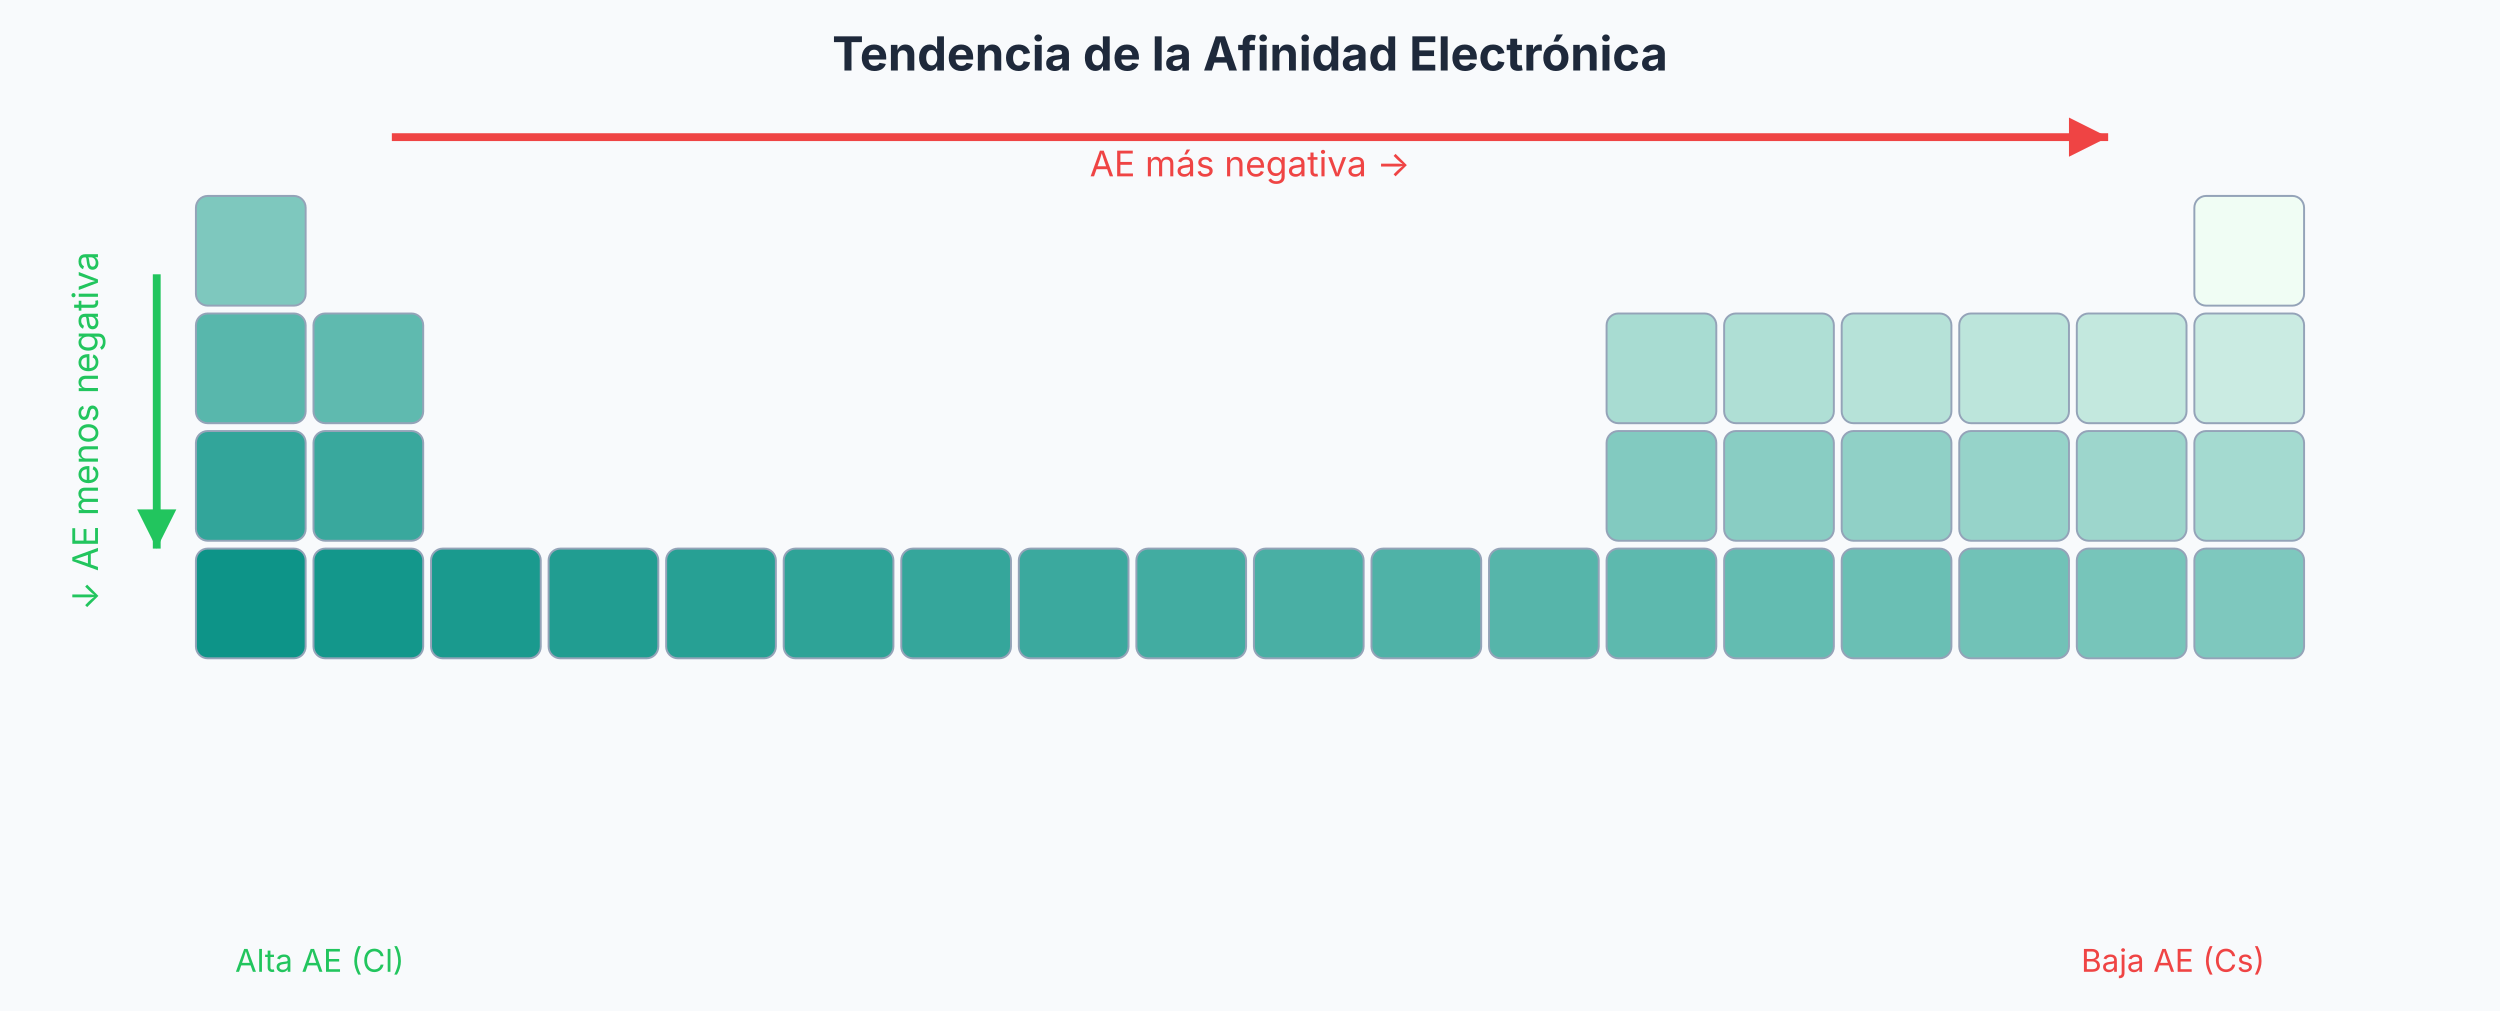
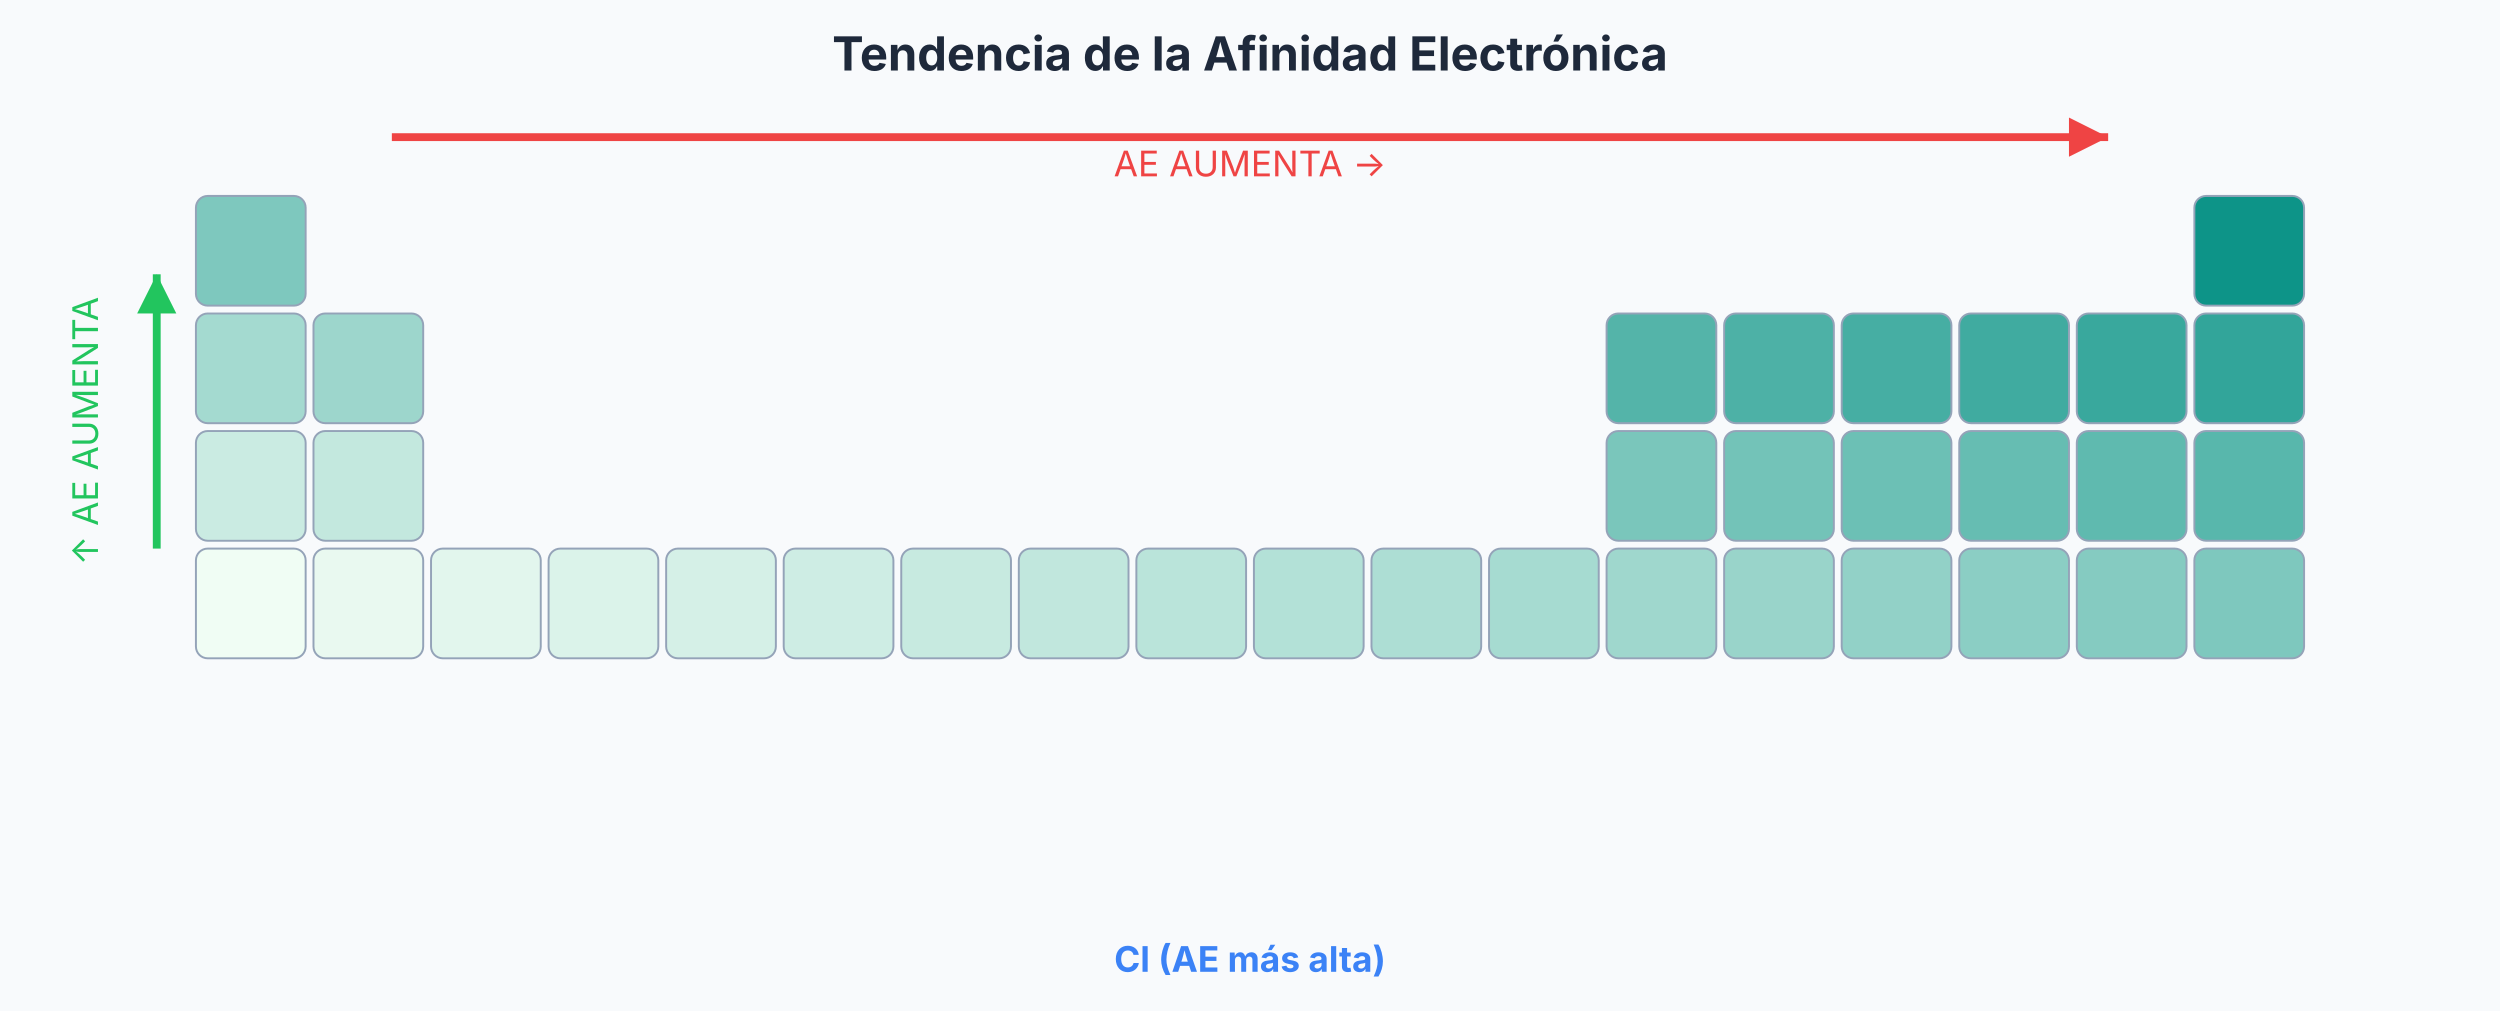
<svg xmlns="http://www.w3.org/2000/svg" viewBox="0 0 638 258">
  <rect width="638" height="258" fill="#f8fafc" />
  <text x="319.0" y="18" font-family="Inter, sans-serif" font-size="12" font-weight="bold" fill="#1e293b" text-anchor="middle">Tendencia de la Afinidad Electrónica</text>
-   <text x="319.0" y="45" font-family="Inter, sans-serif" font-size="9" fill="#ef4444" text-anchor="middle">AE más negativa →</text>
+   <text x="319.0" y="45" font-family="Inter, sans-serif" font-size="9" fill="#ef4444" text-anchor="middle">AE AUMENTA →</text>
  <line x1="100" y1="35" x2="538" y2="35" stroke="#ef4444" stroke-width="2" />
  <polygon points="538,35 528,30 528,40" fill="#ef4444" />
-   <text x="25" y="110.0" font-family="Inter, sans-serif" font-size="9" fill="#22c55e" text-anchor="middle" transform="rotate(-90, 25, 110.0)">↓ AE menos negativa</text>
+   <text x="25" y="110.0" font-family="Inter, sans-serif" font-size="9" fill="#22c55e" text-anchor="middle" transform="rotate(-90, 25, 110.0)">↑ AE AUMENTA</text>
  <line x1="40" y1="70" x2="40" y2="140" stroke="#22c55e" stroke-width="2" />
-   <polygon points="40,140 35,130 45,130" fill="#22c55e" />
+   <polygon points="40,70 35,80 45,80" fill="#22c55e" />
  <rect x="50" y="50" width="28" height="28" fill="#7ec8be" stroke="#94a3b8" stroke-width="0.5" rx="3" />
-   <rect x="560" y="50" width="28" height="28" fill="#f0fdf4" stroke="#94a3b8" stroke-width="0.5" rx="3" />
-   <rect x="50" y="80" width="28" height="28" fill="#58b7ac" stroke="#94a3b8" stroke-width="0.5" rx="3" />
-   <rect x="80" y="80" width="28" height="28" fill="#5fbaaf" stroke="#94a3b8" stroke-width="0.5" rx="3" />
-   <rect x="410" y="80" width="28" height="28" fill="#a8dcd2" stroke="#94a3b8" stroke-width="0.5" rx="3" />
-   <rect x="440" y="80" width="28" height="28" fill="#afdfd5" stroke="#94a3b8" stroke-width="0.5" rx="3" />
-   <rect x="470" y="80" width="28" height="28" fill="#b6e2d8" stroke="#94a3b8" stroke-width="0.5" rx="3" />
-   <rect x="500" y="80" width="28" height="28" fill="#bce5db" stroke="#94a3b8" stroke-width="0.5" rx="3" />
-   <rect x="530" y="80" width="28" height="28" fill="#c3e8de" stroke="#94a3b8" stroke-width="0.5" rx="3" />
-   <rect x="560" y="80" width="28" height="28" fill="#caebe2" stroke="#94a3b8" stroke-width="0.5" rx="3" />
-   <rect x="50" y="110" width="28" height="28" fill="#32a59a" stroke="#94a3b8" stroke-width="0.5" rx="3" />
-   <rect x="80" y="110" width="28" height="28" fill="#39a89d" stroke="#94a3b8" stroke-width="0.5" rx="3" />
-   <rect x="410" y="110" width="28" height="28" fill="#82cac0" stroke="#94a3b8" stroke-width="0.5" rx="3" />
-   <rect x="440" y="110" width="28" height="28" fill="#89cdc3" stroke="#94a3b8" stroke-width="0.5" rx="3" />
-   <rect x="470" y="110" width="28" height="28" fill="#90d0c6" stroke="#94a3b8" stroke-width="0.5" rx="3" />
-   <rect x="500" y="110" width="28" height="28" fill="#96d3c9" stroke="#94a3b8" stroke-width="0.5" rx="3" />
-   <rect x="530" y="110" width="28" height="28" fill="#9dd6cc" stroke="#94a3b8" stroke-width="0.5" rx="3" />
-   <rect x="560" y="110" width="28" height="28" fill="#a4dad0" stroke="#94a3b8" stroke-width="0.5" rx="3" />
-   <rect x="50" y="140" width="28" height="28" fill="#0d9488" stroke="#94a3b8" stroke-width="0.5" rx="3" />
-   <rect x="80" y="140" width="28" height="28" fill="#13978b" stroke="#94a3b8" stroke-width="0.5" rx="3" />
-   <rect x="110" y="140" width="28" height="28" fill="#1a9a8e" stroke="#94a3b8" stroke-width="0.5" rx="3" />
-   <rect x="140" y="140" width="28" height="28" fill="#219d91" stroke="#94a3b8" stroke-width="0.5" rx="3" />
-   <rect x="170" y="140" width="28" height="28" fill="#27a094" stroke="#94a3b8" stroke-width="0.5" rx="3" />
-   <rect x="200" y="140" width="28" height="28" fill="#2ea397" stroke="#94a3b8" stroke-width="0.5" rx="3" />
-   <rect x="230" y="140" width="28" height="28" fill="#35a69b" stroke="#94a3b8" stroke-width="0.5" rx="3" />
-   <rect x="260" y="140" width="28" height="28" fill="#3ba99e" stroke="#94a3b8" stroke-width="0.5" rx="3" />
-   <rect x="290" y="140" width="28" height="28" fill="#42aca1" stroke="#94a3b8" stroke-width="0.5" rx="3" />
-   <rect x="320" y="140" width="28" height="28" fill="#49afa4" stroke="#94a3b8" stroke-width="0.5" rx="3" />
-   <rect x="350" y="140" width="28" height="28" fill="#4fb2a7" stroke="#94a3b8" stroke-width="0.5" rx="3" />
-   <rect x="380" y="140" width="28" height="28" fill="#56b5aa" stroke="#94a3b8" stroke-width="0.5" rx="3" />
-   <rect x="410" y="140" width="28" height="28" fill="#5db9ae" stroke="#94a3b8" stroke-width="0.5" rx="3" />
-   <rect x="440" y="140" width="28" height="28" fill="#63bcb1" stroke="#94a3b8" stroke-width="0.5" rx="3" />
-   <rect x="470" y="140" width="28" height="28" fill="#6abfb4" stroke="#94a3b8" stroke-width="0.5" rx="3" />
-   <rect x="500" y="140" width="28" height="28" fill="#71c2b7" stroke="#94a3b8" stroke-width="0.5" rx="3" />
-   <rect x="530" y="140" width="28" height="28" fill="#77c5ba" stroke="#94a3b8" stroke-width="0.5" rx="3" />
+   <rect x="560" y="50" width="28" height="28" fill="#0d9488" stroke="#94a3b8" stroke-width="0.5" rx="3" />
+   <rect x="50" y="80" width="28" height="28" fill="#a4dad0" stroke="#94a3b8" stroke-width="0.5" rx="3" />
+   <rect x="80" y="80" width="28" height="28" fill="#9dd6cc" stroke="#94a3b8" stroke-width="0.5" rx="3" />
+   <rect x="410" y="80" width="28" height="28" fill="#54b4a9" stroke="#94a3b8" stroke-width="0.5" rx="3" />
+   <rect x="440" y="80" width="28" height="28" fill="#4db1a6" stroke="#94a3b8" stroke-width="0.5" rx="3" />
+   <rect x="470" y="80" width="28" height="28" fill="#46aea3" stroke="#94a3b8" stroke-width="0.5" rx="3" />
+   <rect x="500" y="80" width="28" height="28" fill="#40aba0" stroke="#94a3b8" stroke-width="0.5" rx="3" />
+   <rect x="530" y="80" width="28" height="28" fill="#39a89d" stroke="#94a3b8" stroke-width="0.5" rx="3" />
+   <rect x="560" y="80" width="28" height="28" fill="#32a59a" stroke="#94a3b8" stroke-width="0.5" rx="3" />
+   <rect x="50" y="110" width="28" height="28" fill="#caebe2" stroke="#94a3b8" stroke-width="0.5" rx="3" />
+   <rect x="80" y="110" width="28" height="28" fill="#c3e8de" stroke="#94a3b8" stroke-width="0.5" rx="3" />
+   <rect x="410" y="110" width="28" height="28" fill="#7ac6bb" stroke="#94a3b8" stroke-width="0.5" rx="3" />
+   <rect x="440" y="110" width="28" height="28" fill="#73c3b8" stroke="#94a3b8" stroke-width="0.5" rx="3" />
+   <rect x="470" y="110" width="28" height="28" fill="#6cc0b5" stroke="#94a3b8" stroke-width="0.5" rx="3" />
+   <rect x="500" y="110" width="28" height="28" fill="#66bdb2" stroke="#94a3b8" stroke-width="0.5" rx="3" />
+   <rect x="530" y="110" width="28" height="28" fill="#5fbaaf" stroke="#94a3b8" stroke-width="0.5" rx="3" />
+   <rect x="560" y="110" width="28" height="28" fill="#58b7ac" stroke="#94a3b8" stroke-width="0.5" rx="3" />
+   <rect x="50" y="140" width="28" height="28" fill="#f0fdf4" stroke="#94a3b8" stroke-width="0.5" rx="3" />
+   <rect x="80" y="140" width="28" height="28" fill="#e9f9f0" stroke="#94a3b8" stroke-width="0.5" rx="3" />
+   <rect x="110" y="140" width="28" height="28" fill="#e2f6ed" stroke="#94a3b8" stroke-width="0.5" rx="3" />
+   <rect x="140" y="140" width="28" height="28" fill="#dbf3ea" stroke="#94a3b8" stroke-width="0.5" rx="3" />
+   <rect x="170" y="140" width="28" height="28" fill="#d5f0e7" stroke="#94a3b8" stroke-width="0.5" rx="3" />
+   <rect x="200" y="140" width="28" height="28" fill="#ceede4" stroke="#94a3b8" stroke-width="0.5" rx="3" />
+   <rect x="230" y="140" width="28" height="28" fill="#c7eae0" stroke="#94a3b8" stroke-width="0.5" rx="3" />
+   <rect x="260" y="140" width="28" height="28" fill="#c1e7dd" stroke="#94a3b8" stroke-width="0.5" rx="3" />
+   <rect x="290" y="140" width="28" height="28" fill="#bae4da" stroke="#94a3b8" stroke-width="0.5" rx="3" />
+   <rect x="320" y="140" width="28" height="28" fill="#b3e1d7" stroke="#94a3b8" stroke-width="0.5" rx="3" />
+   <rect x="350" y="140" width="28" height="28" fill="#added4" stroke="#94a3b8" stroke-width="0.5" rx="3" />
+   <rect x="380" y="140" width="28" height="28" fill="#a6dbd1" stroke="#94a3b8" stroke-width="0.5" rx="3" />
+   <rect x="410" y="140" width="28" height="28" fill="#9fd7cd" stroke="#94a3b8" stroke-width="0.5" rx="3" />
+   <rect x="440" y="140" width="28" height="28" fill="#99d4ca" stroke="#94a3b8" stroke-width="0.5" rx="3" />
+   <rect x="470" y="140" width="28" height="28" fill="#92d1c7" stroke="#94a3b8" stroke-width="0.5" rx="3" />
+   <rect x="500" y="140" width="28" height="28" fill="#8bcec4" stroke="#94a3b8" stroke-width="0.5" rx="3" />
+   <rect x="530" y="140" width="28" height="28" fill="#85cbc1" stroke="#94a3b8" stroke-width="0.5" rx="3" />
  <rect x="560" y="140" width="28" height="28" fill="#7ec8be" stroke="#94a3b8" stroke-width="0.5" rx="3" />
-   <text x="60" y="248" font-family="Inter, sans-serif" font-size="8" fill="#22c55e">Alta AE (Cl)</text>
-   <text x="578" y="248" font-family="Inter, sans-serif" font-size="8" fill="#ef4444" text-anchor="end">Baja AE (Cs)</text>
+   <text x="319.0" y="248" font-family="Inter, sans-serif" font-size="9" font-weight="bold" fill="#3b82f6" text-anchor="middle">Cl (AE más alta)</text>
</svg>
